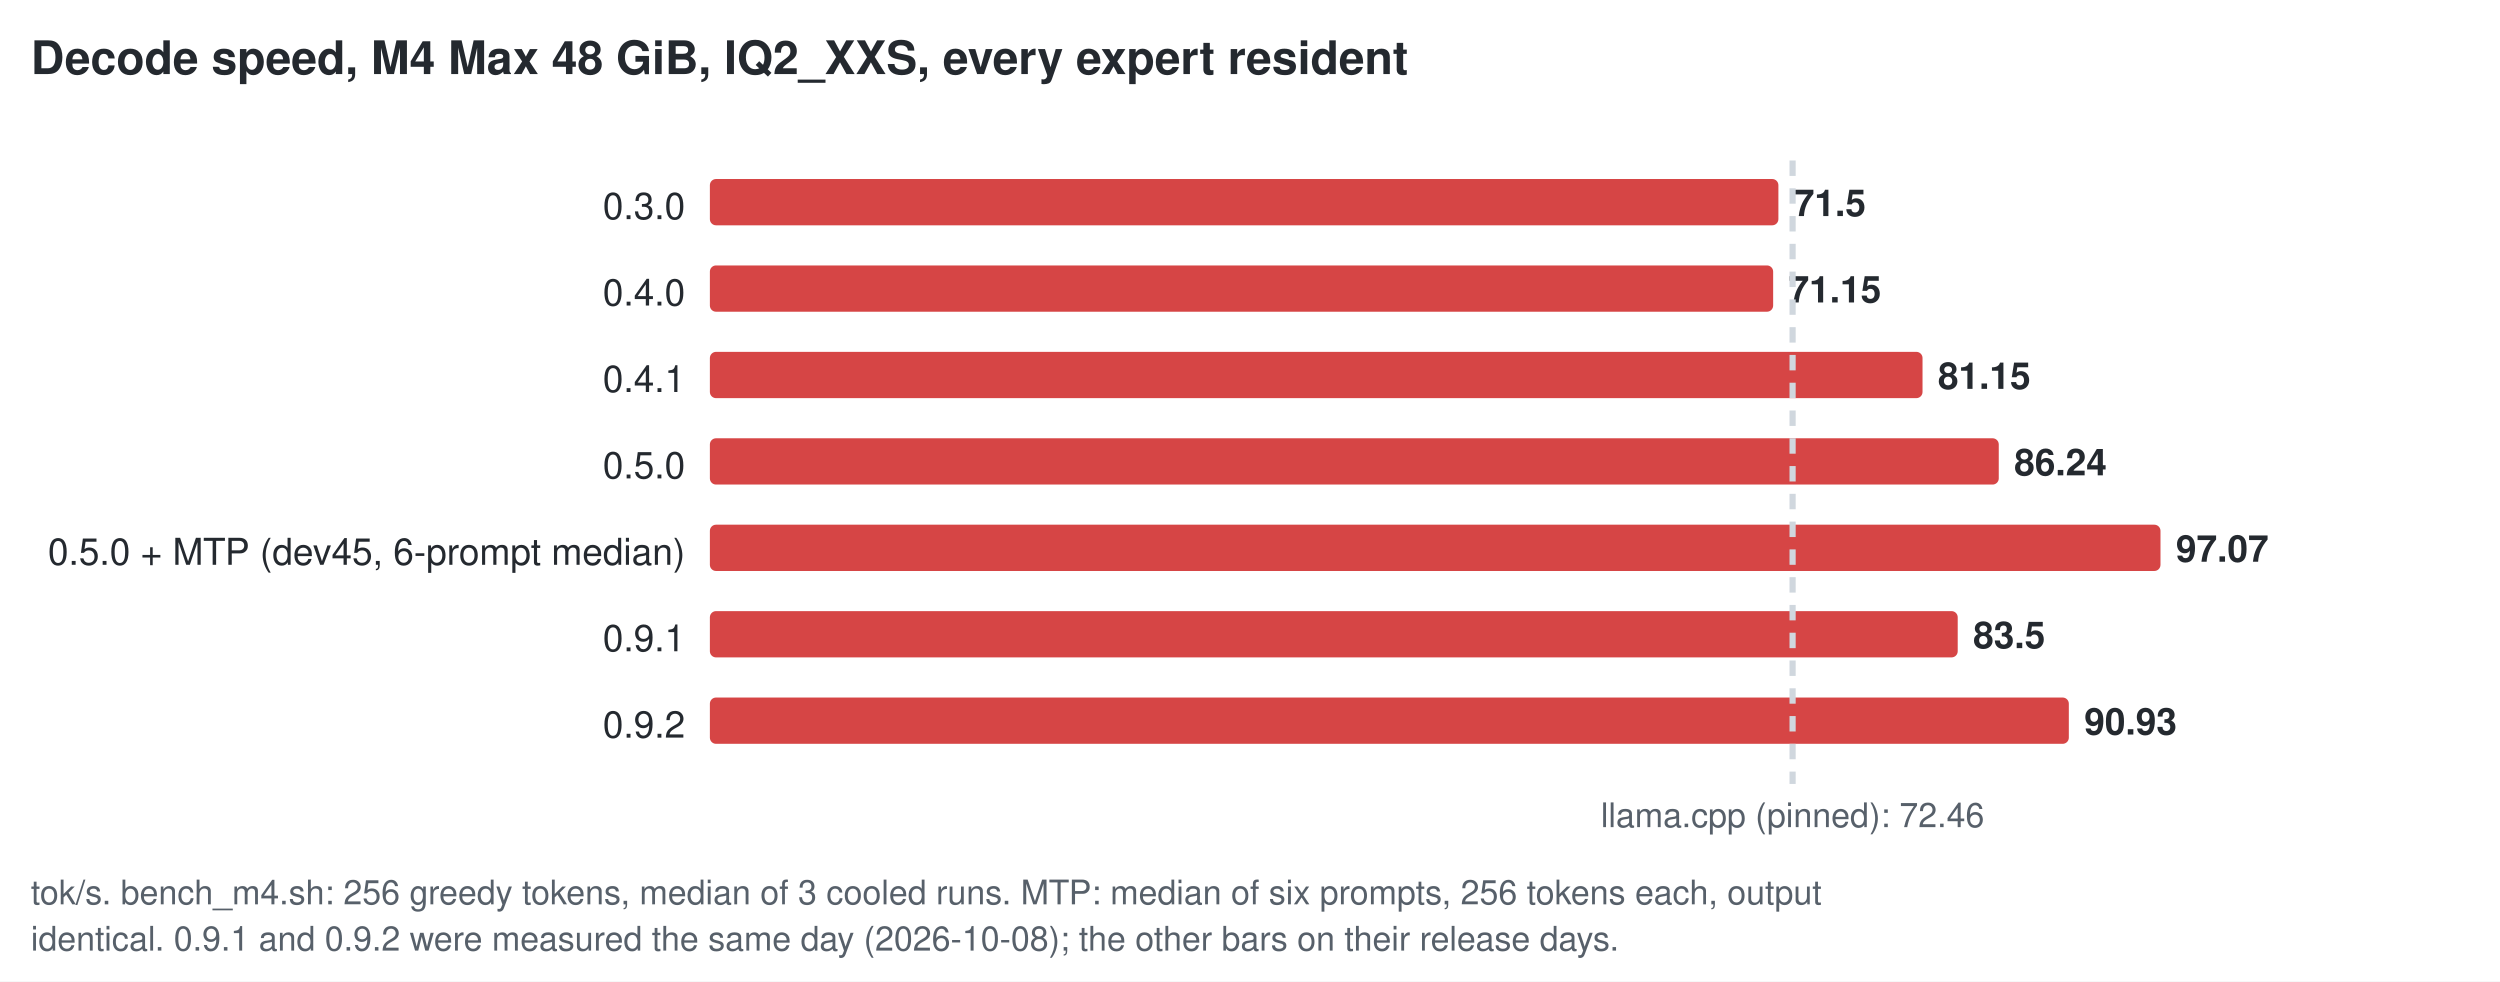
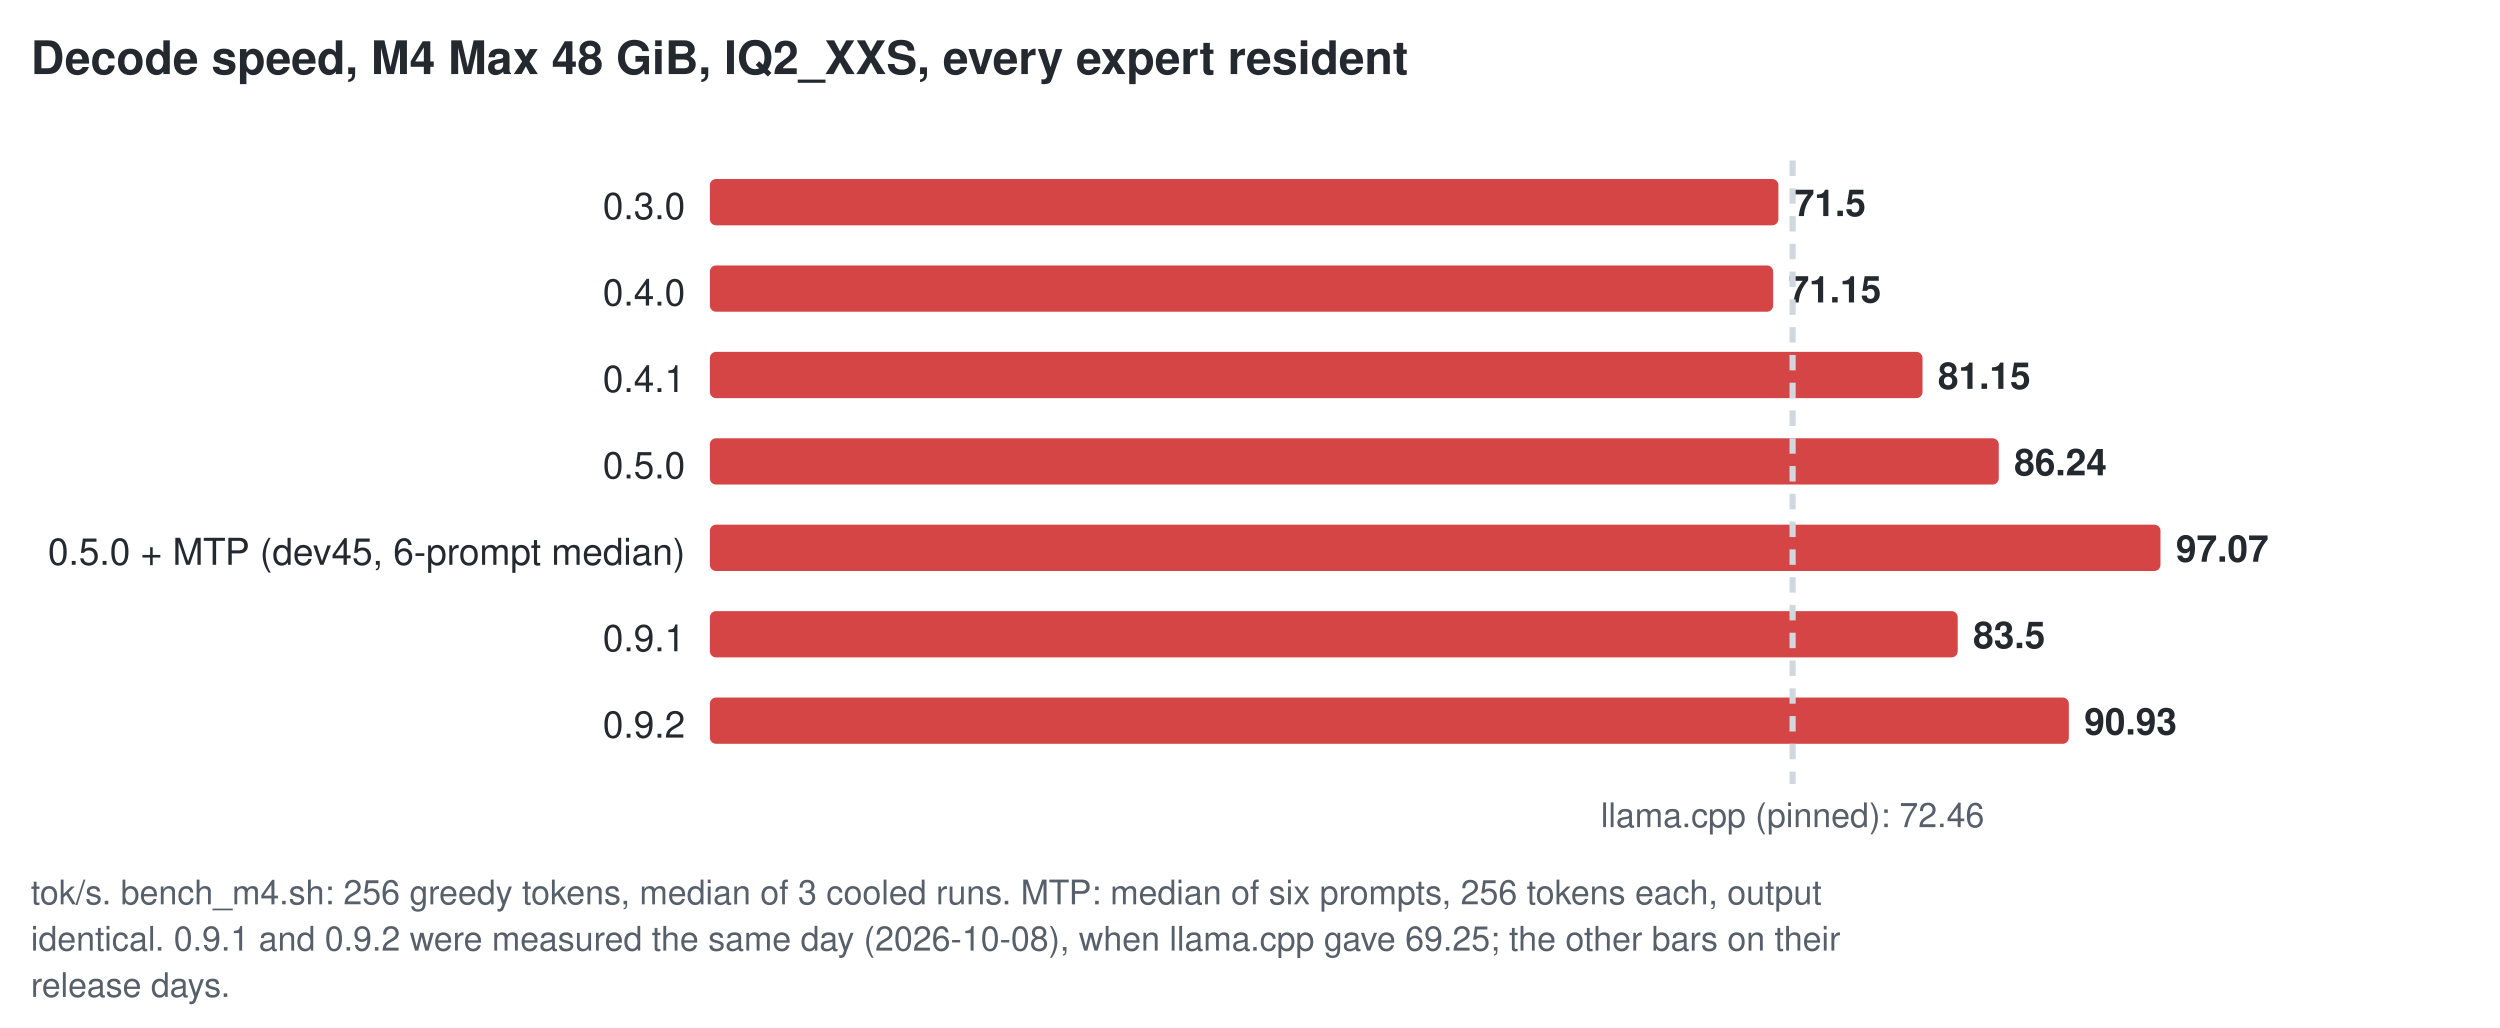
- <svg xmlns="http://www.w3.org/2000/svg" width="810" height="318" viewBox="0 0 810 318">
+ <svg xmlns="http://www.w3.org/2000/svg" width="810" height="333" viewBox="0 0 810 333">
  <style>.bg{fill:#ffffff}text{font-family:-apple-system,Helvetica,Arial,sans-serif;fill:#24292f}.t{font-size:15px;font-weight:600}.n{font-size:11px;fill:#57606a}.l{font-size:12px}.v{font-size:12px;font-weight:600}.g{stroke:#d0d7de}@media (prefers-color-scheme:dark){.bg{fill:#0d1117}text{fill:#e6edf3}.n{fill:#8d96a0}.g{stroke:#30363d}}</style>
-   <rect class="bg" width="810" height="318" />
+   <rect class="bg" width="810" height="333" />
  <text class="t" x="10" y="24">Decode speed, M4 Max 48 GiB, IQ2_XXS, every expert resident</text>
  <text class="l" x="222" y="71" text-anchor="end">0.3.0</text>
  <rect x="230" y="58" width="346.2" height="15" rx="2" fill="#d64545" />
  <text class="v" x="581.2" y="70">71.5</text>
  <text class="l" x="222" y="99" text-anchor="end">0.4.0</text>
  <rect x="230" y="86" width="344.5" height="15" rx="2" fill="#d64545" />
  <text class="v" x="579.5" y="98">71.15</text>
  <text class="l" x="222" y="127" text-anchor="end">0.4.1</text>
  <rect x="230" y="114" width="392.9" height="15" rx="2" fill="#d64545" />
  <text class="v" x="627.9" y="126">81.15</text>
  <text class="l" x="222" y="155" text-anchor="end">0.5.0</text>
  <rect x="230" y="142" width="417.6" height="15" rx="2" fill="#d64545" />
  <text class="v" x="652.6" y="154">86.24</text>
  <text class="l" x="222" y="183" text-anchor="end">0.5.0 + MTP (dev45, 6-prompt median)</text>
  <rect x="230" y="170" width="470.0" height="15" rx="2" fill="#d64545" />
  <text class="v" x="705.0" y="182">97.07</text>
  <text class="l" x="222" y="211" text-anchor="end">0.9.1</text>
  <rect x="230" y="198" width="404.3" height="15" rx="2" fill="#d64545" />
  <text class="v" x="639.3" y="210">83.5</text>
  <text class="l" x="222" y="239" text-anchor="end">0.9.2</text>
  <rect x="230" y="226" width="440.3" height="15" rx="2" fill="#d64545" />
  <text class="v" x="675.3" y="238">90.93</text>
  <line class="g" x1="580.8" y1="52" x2="580.8" y2="254" stroke-width="2" stroke-dasharray="5 4" />
  <text class="n" x="580.8" y="268" text-anchor="middle">llama.cpp (pinned): 72.46</text>
  <text class="n" x="10" y="293">tok/s. bench_m4.sh: 256 greedy tokens, median of 3 cooled runs. MTP: median of six prompts, 256 tokens each, output</text>
-   <text class="n" x="10" y="308">identical. 0.9.1 and 0.9.2 were measured the same day (2026-10-08); the other bars on their release days.</text>
+   <text class="n" x="10" y="308">identical. 0.9.1 and 0.9.2 were measured the same day (2026-10-08), when llama.cpp gave 69.25; the other bars on their</text>
+   <text class="n" x="10" y="323">release days.</text>
</svg>
